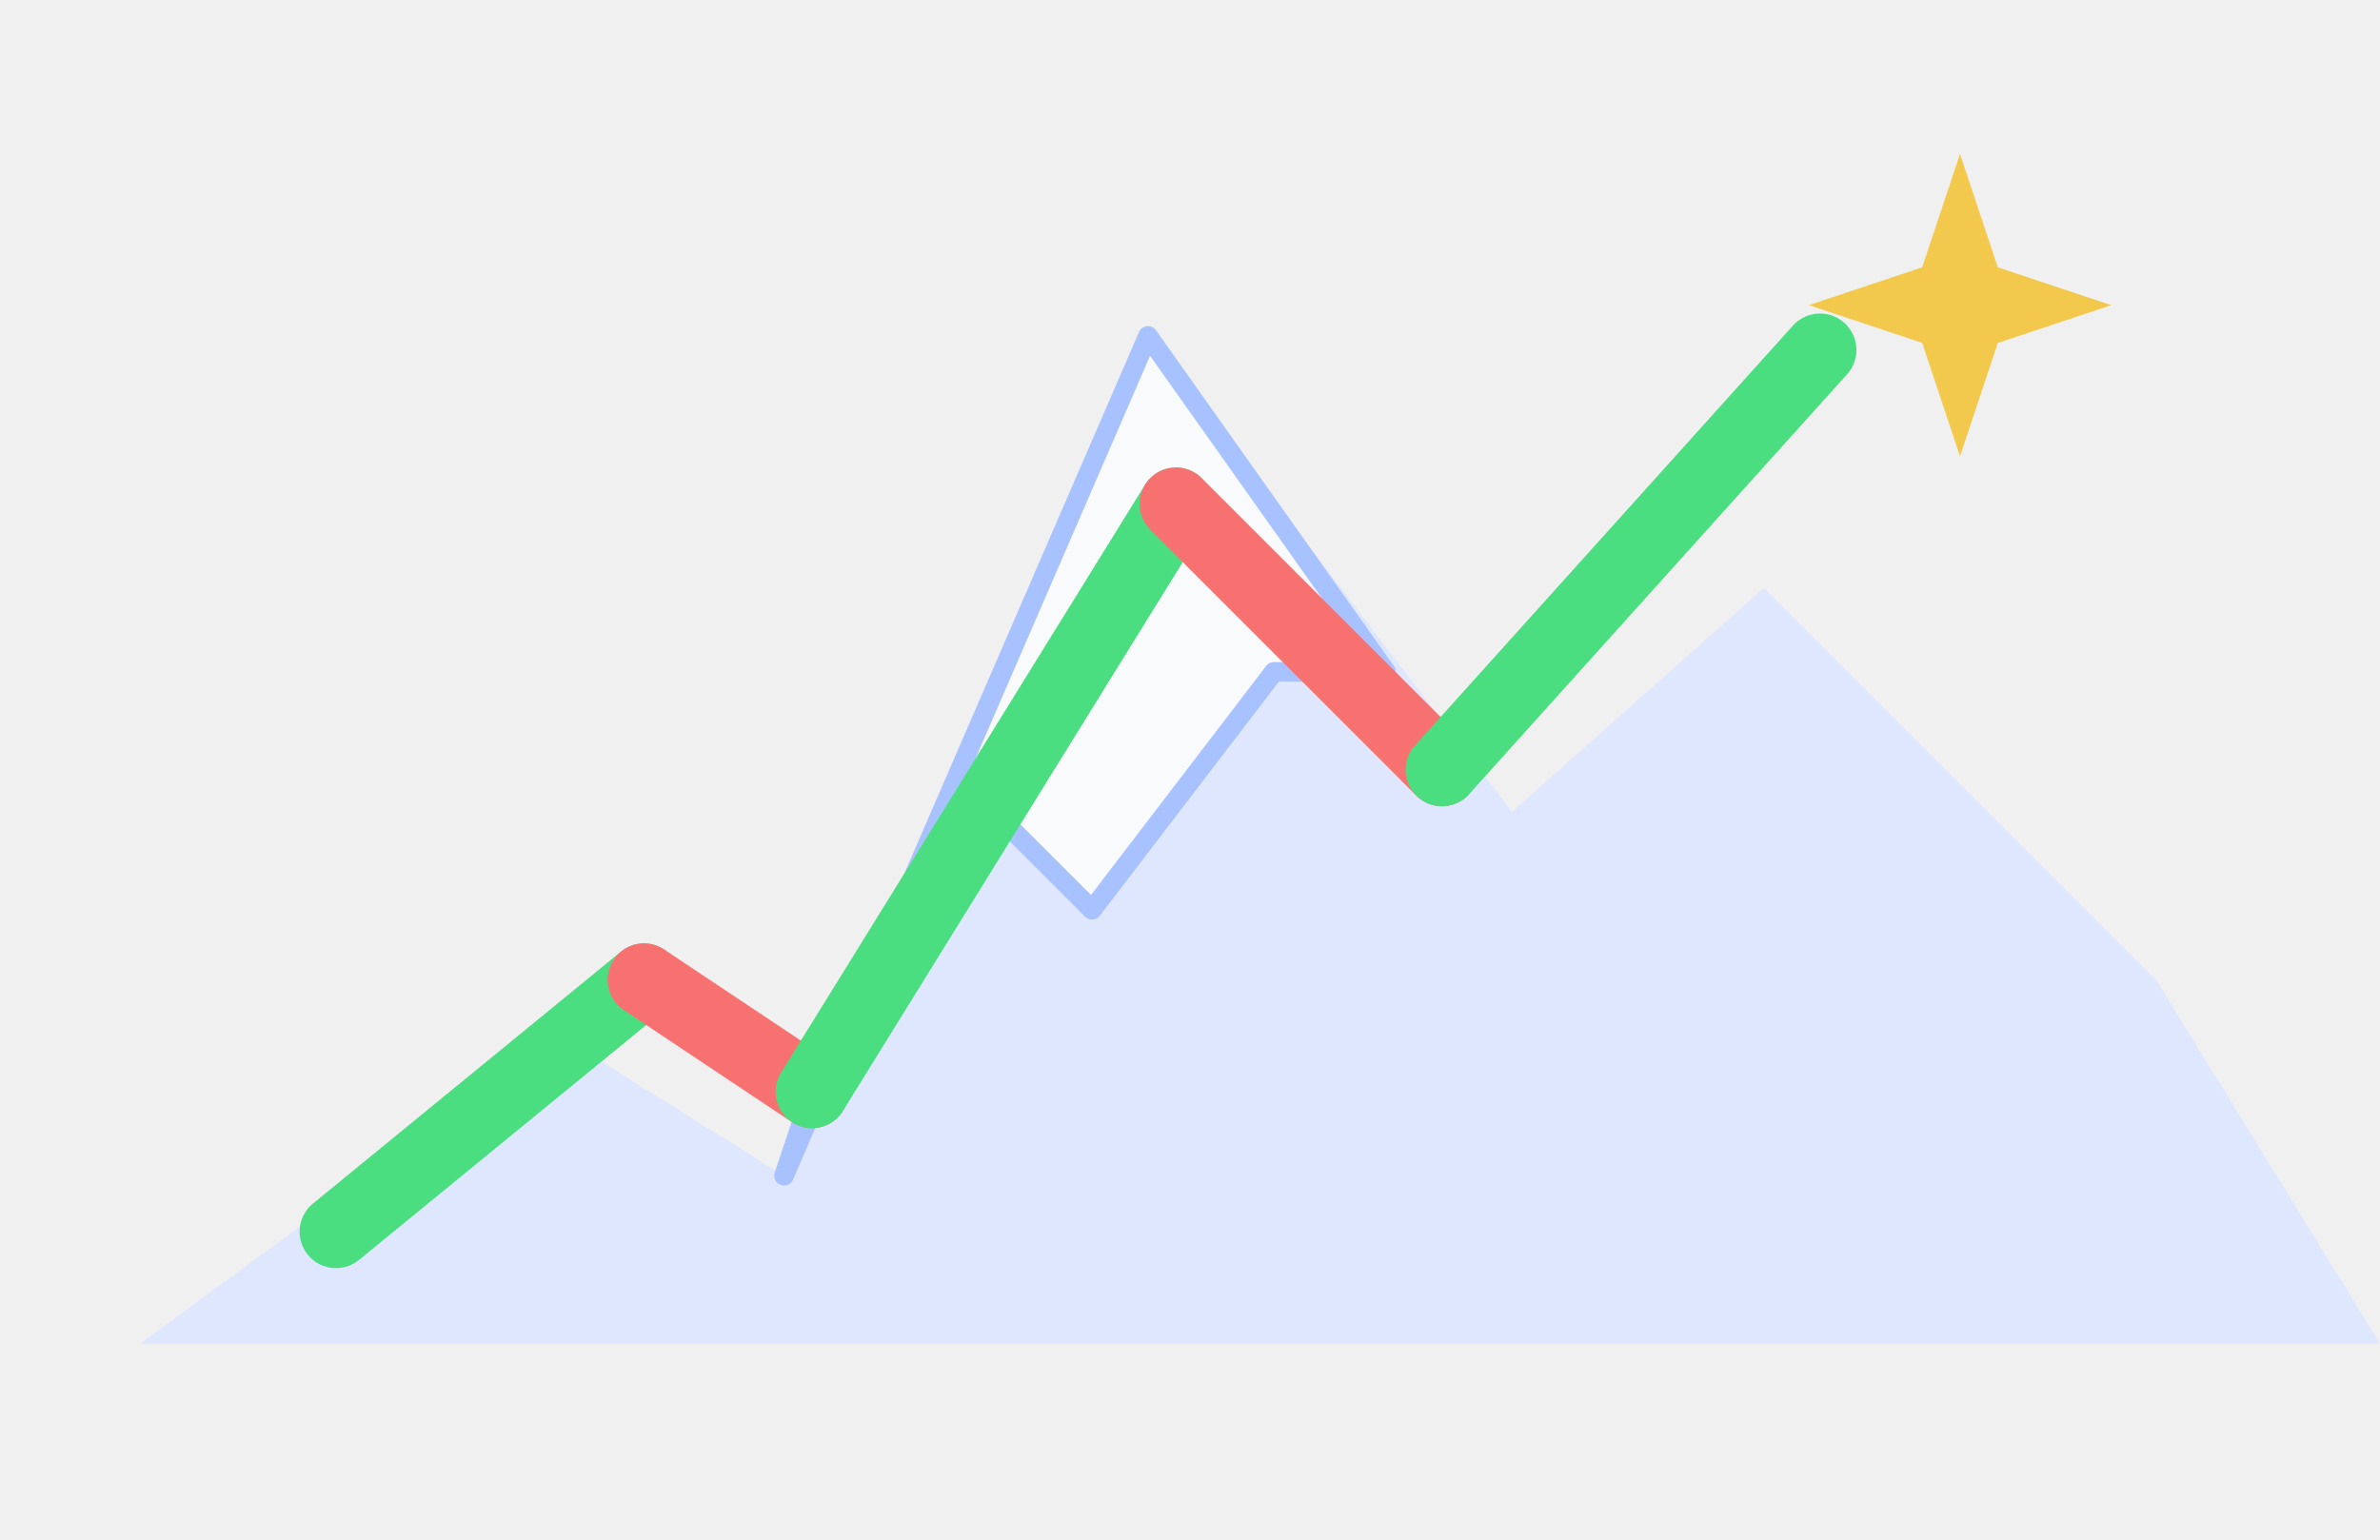
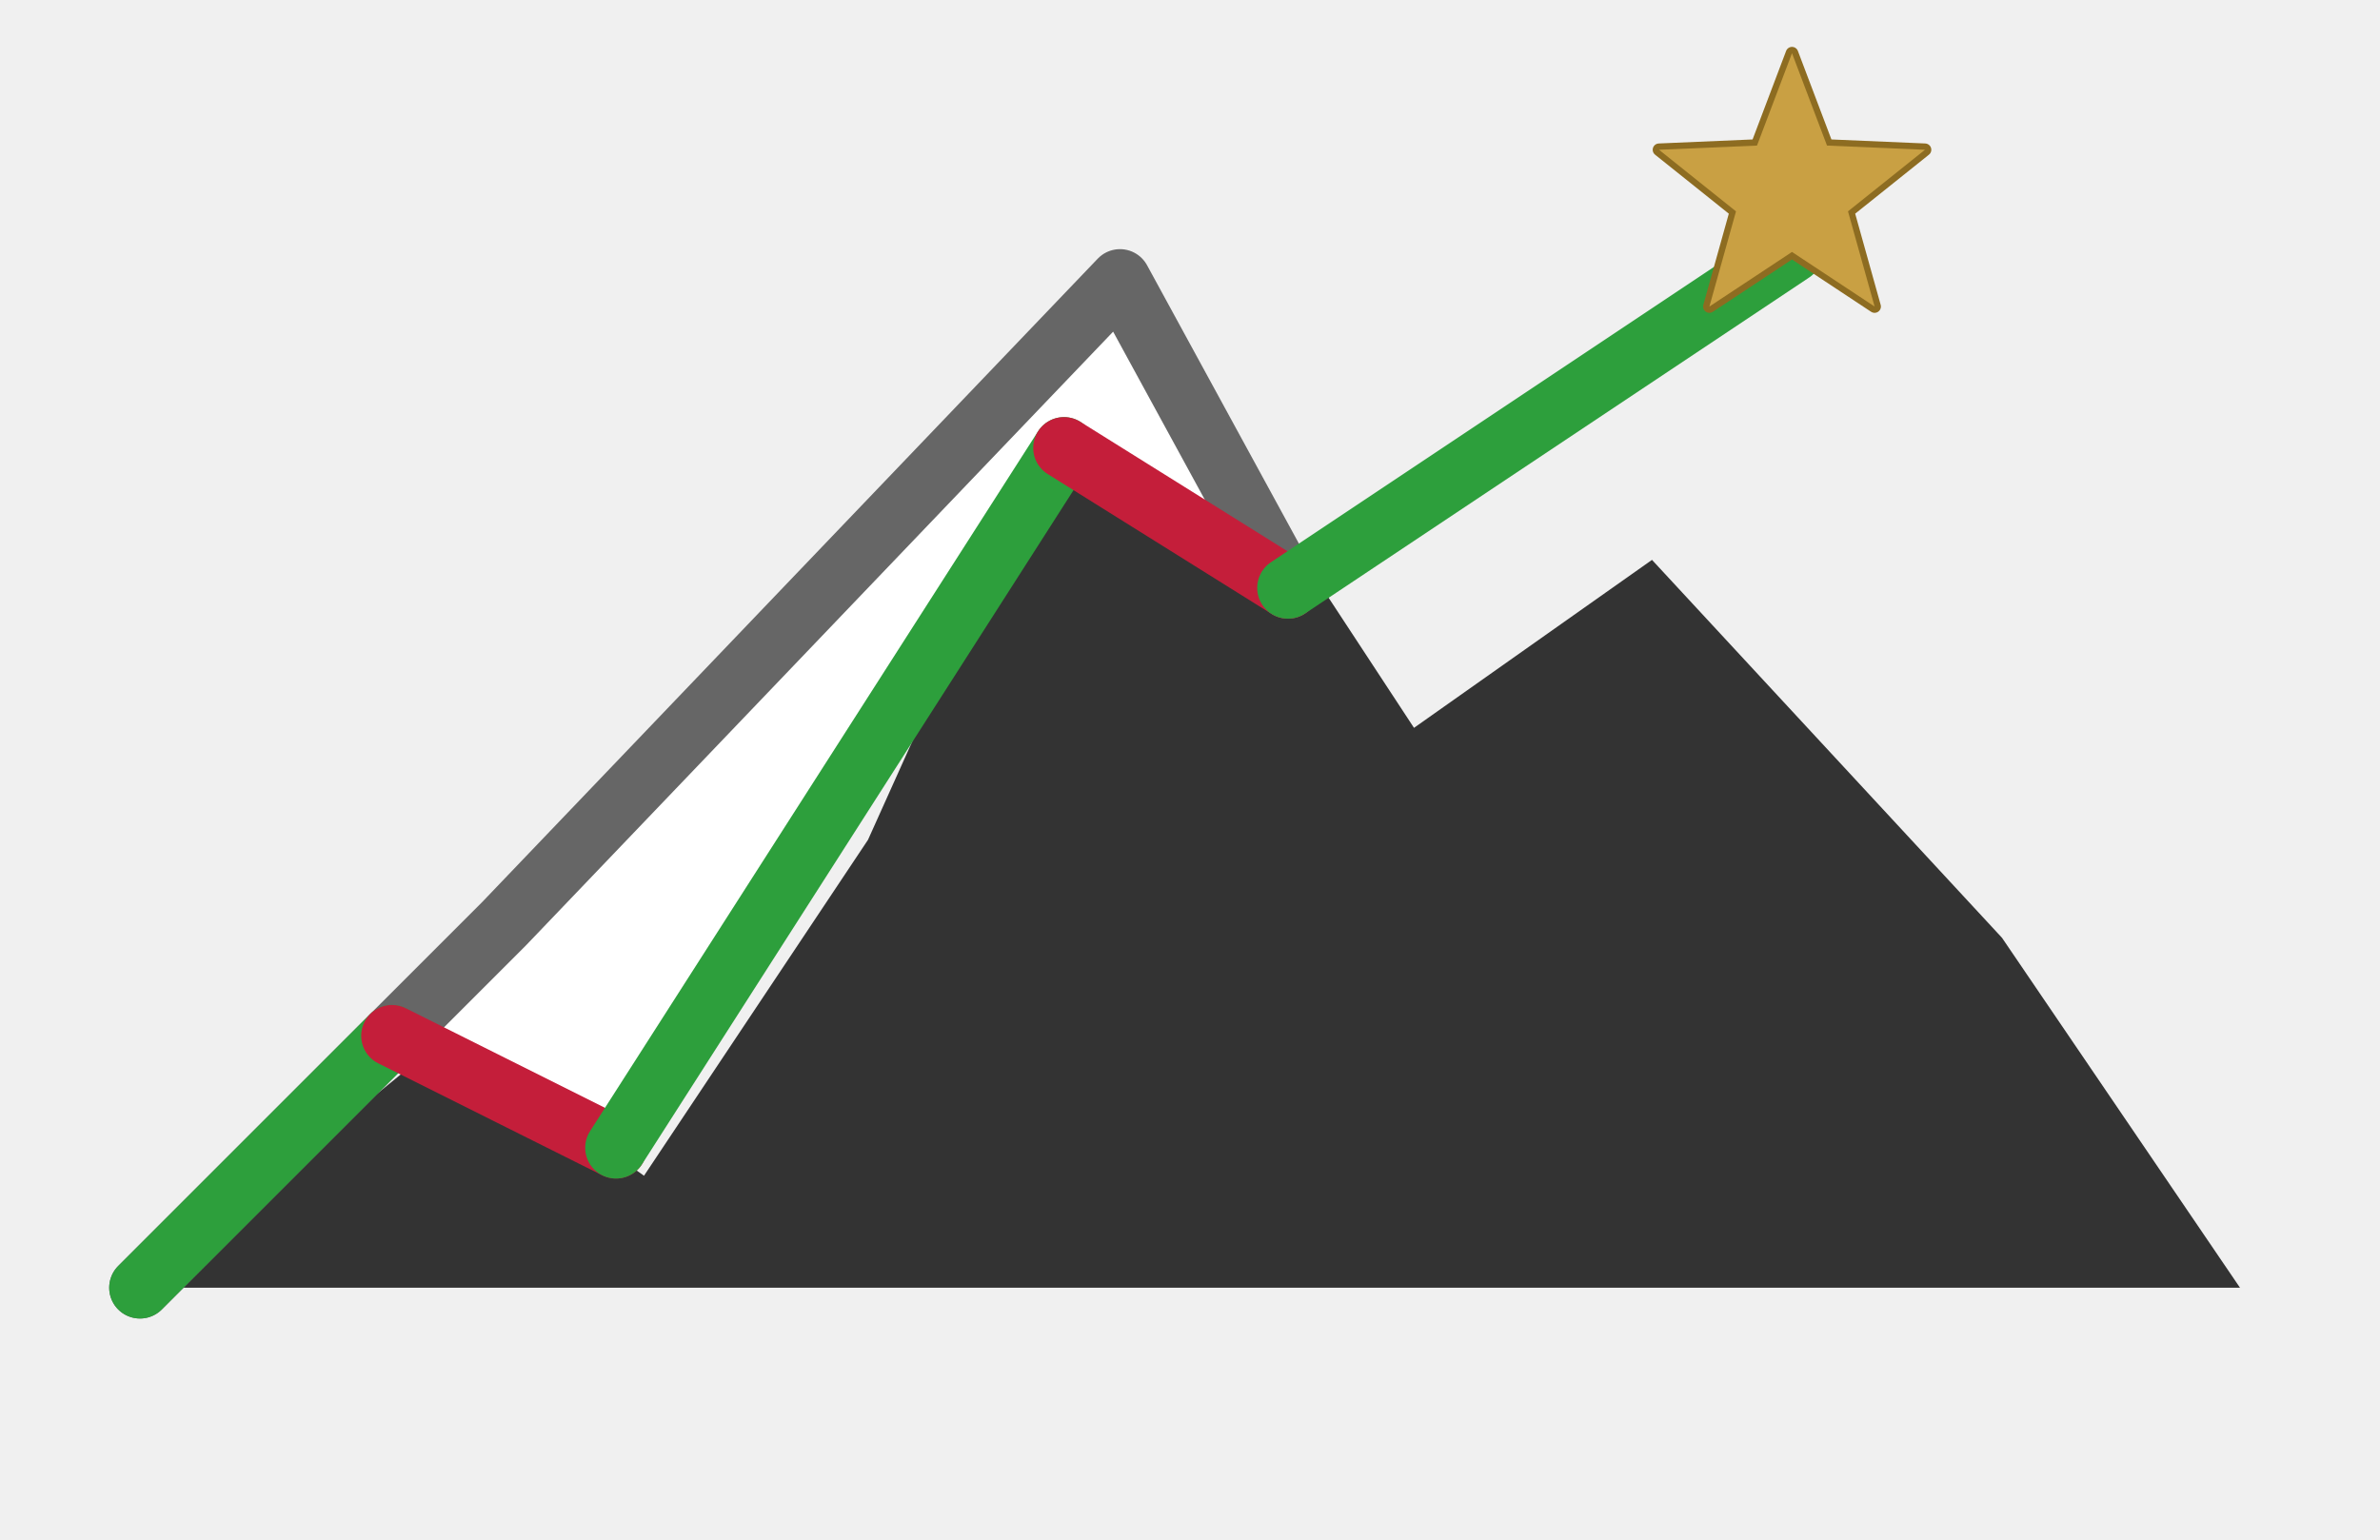
- <svg xmlns="http://www.w3.org/2000/svg" viewBox="0 0 170 110">
-   <path d="M10 96 L40 74 L56 84 L82 24 L108 58 L126 42 L154 70 L170 96 Z" fill="#dfe7ff" />
-   <path d="M56 84 L82 24 L99 48 L91 48 L78 65 L70 57 L60 72 Z" fill="#f8fafc" stroke="#a8c2ff" stroke-width="1.4" stroke-linejoin="round" />
-   <path d="M24 88 L46 70" fill="none" stroke="#4ade80" stroke-width="5.2" stroke-linecap="round" />
-   <path d="M46 70 L58 78" fill="none" stroke="#f87171" stroke-width="5.2" stroke-linecap="round" />
-   <path d="M58 78 L84 36" fill="none" stroke="#4ade80" stroke-width="5.2" stroke-linecap="round" />
-   <path d="M84 36 L103 55" fill="none" stroke="#f87171" stroke-width="5.2" stroke-linecap="round" />
-   <path d="M103 55 L130 25" fill="none" stroke="#4ade80" stroke-width="5.2" stroke-linecap="round" />
-   <path d="M140 11 L142.7 19.1 L150.8 21.8 L142.7 24.5 L140 32.6 L137.3 24.5 L129.2 21.8 L137.3 19.1 Z" fill="#f2c94c" />
+ <svg xmlns="http://www.w3.org/2000/svg" viewBox="0 0 170 110" role="img" aria-label="Stedrok logo">
+   <path fill="#333333" d="M10 92 L32 74 L46 84 L62 60 L80 20 L101 52 L118 40 L143 67 L160 92 Z" />
+   <polygon fill="#ffffff" points="10 92 36 66 80 20 92 42 76 32 44 82 28 74" />
+   <polyline fill="none" stroke="#666666" stroke-width="4.4" stroke-linecap="round" stroke-linejoin="round" points="10 92 36 66 80 20 92 42" />
+   <polyline fill="none" stroke="#2D9F3C" stroke-width="4.4" stroke-linecap="round" stroke-linejoin="round" points="10 92 28 74" />
+   <polyline fill="none" stroke="#C41E3A" stroke-width="4.4" stroke-linecap="round" stroke-linejoin="round" points="28 74 44 82" />
+   <polyline fill="none" stroke="#2D9F3C" stroke-width="4.4" stroke-linecap="round" stroke-linejoin="round" points="44 82 76 32" />
+   <polyline fill="none" stroke="#C41E3A" stroke-width="4.4" stroke-linecap="round" stroke-linejoin="round" points="76 32 92 42" />
+   <polyline fill="none" stroke="#2D9F3C" stroke-width="4.4" stroke-linecap="round" stroke-linejoin="round" points="92 42 128 18" />
+   <polygon fill="#C9A043" stroke="#8d6c21" stroke-width="0.9" stroke-linejoin="round" paint-order="stroke fill" points="128.0,3.8 130.5,10.4 137.5,10.7 132.0,15.1 133.9,21.9 128.0,18.0 122.1,21.9 124.0,15.1 118.5,10.7 125.5,10.4" />
</svg>
